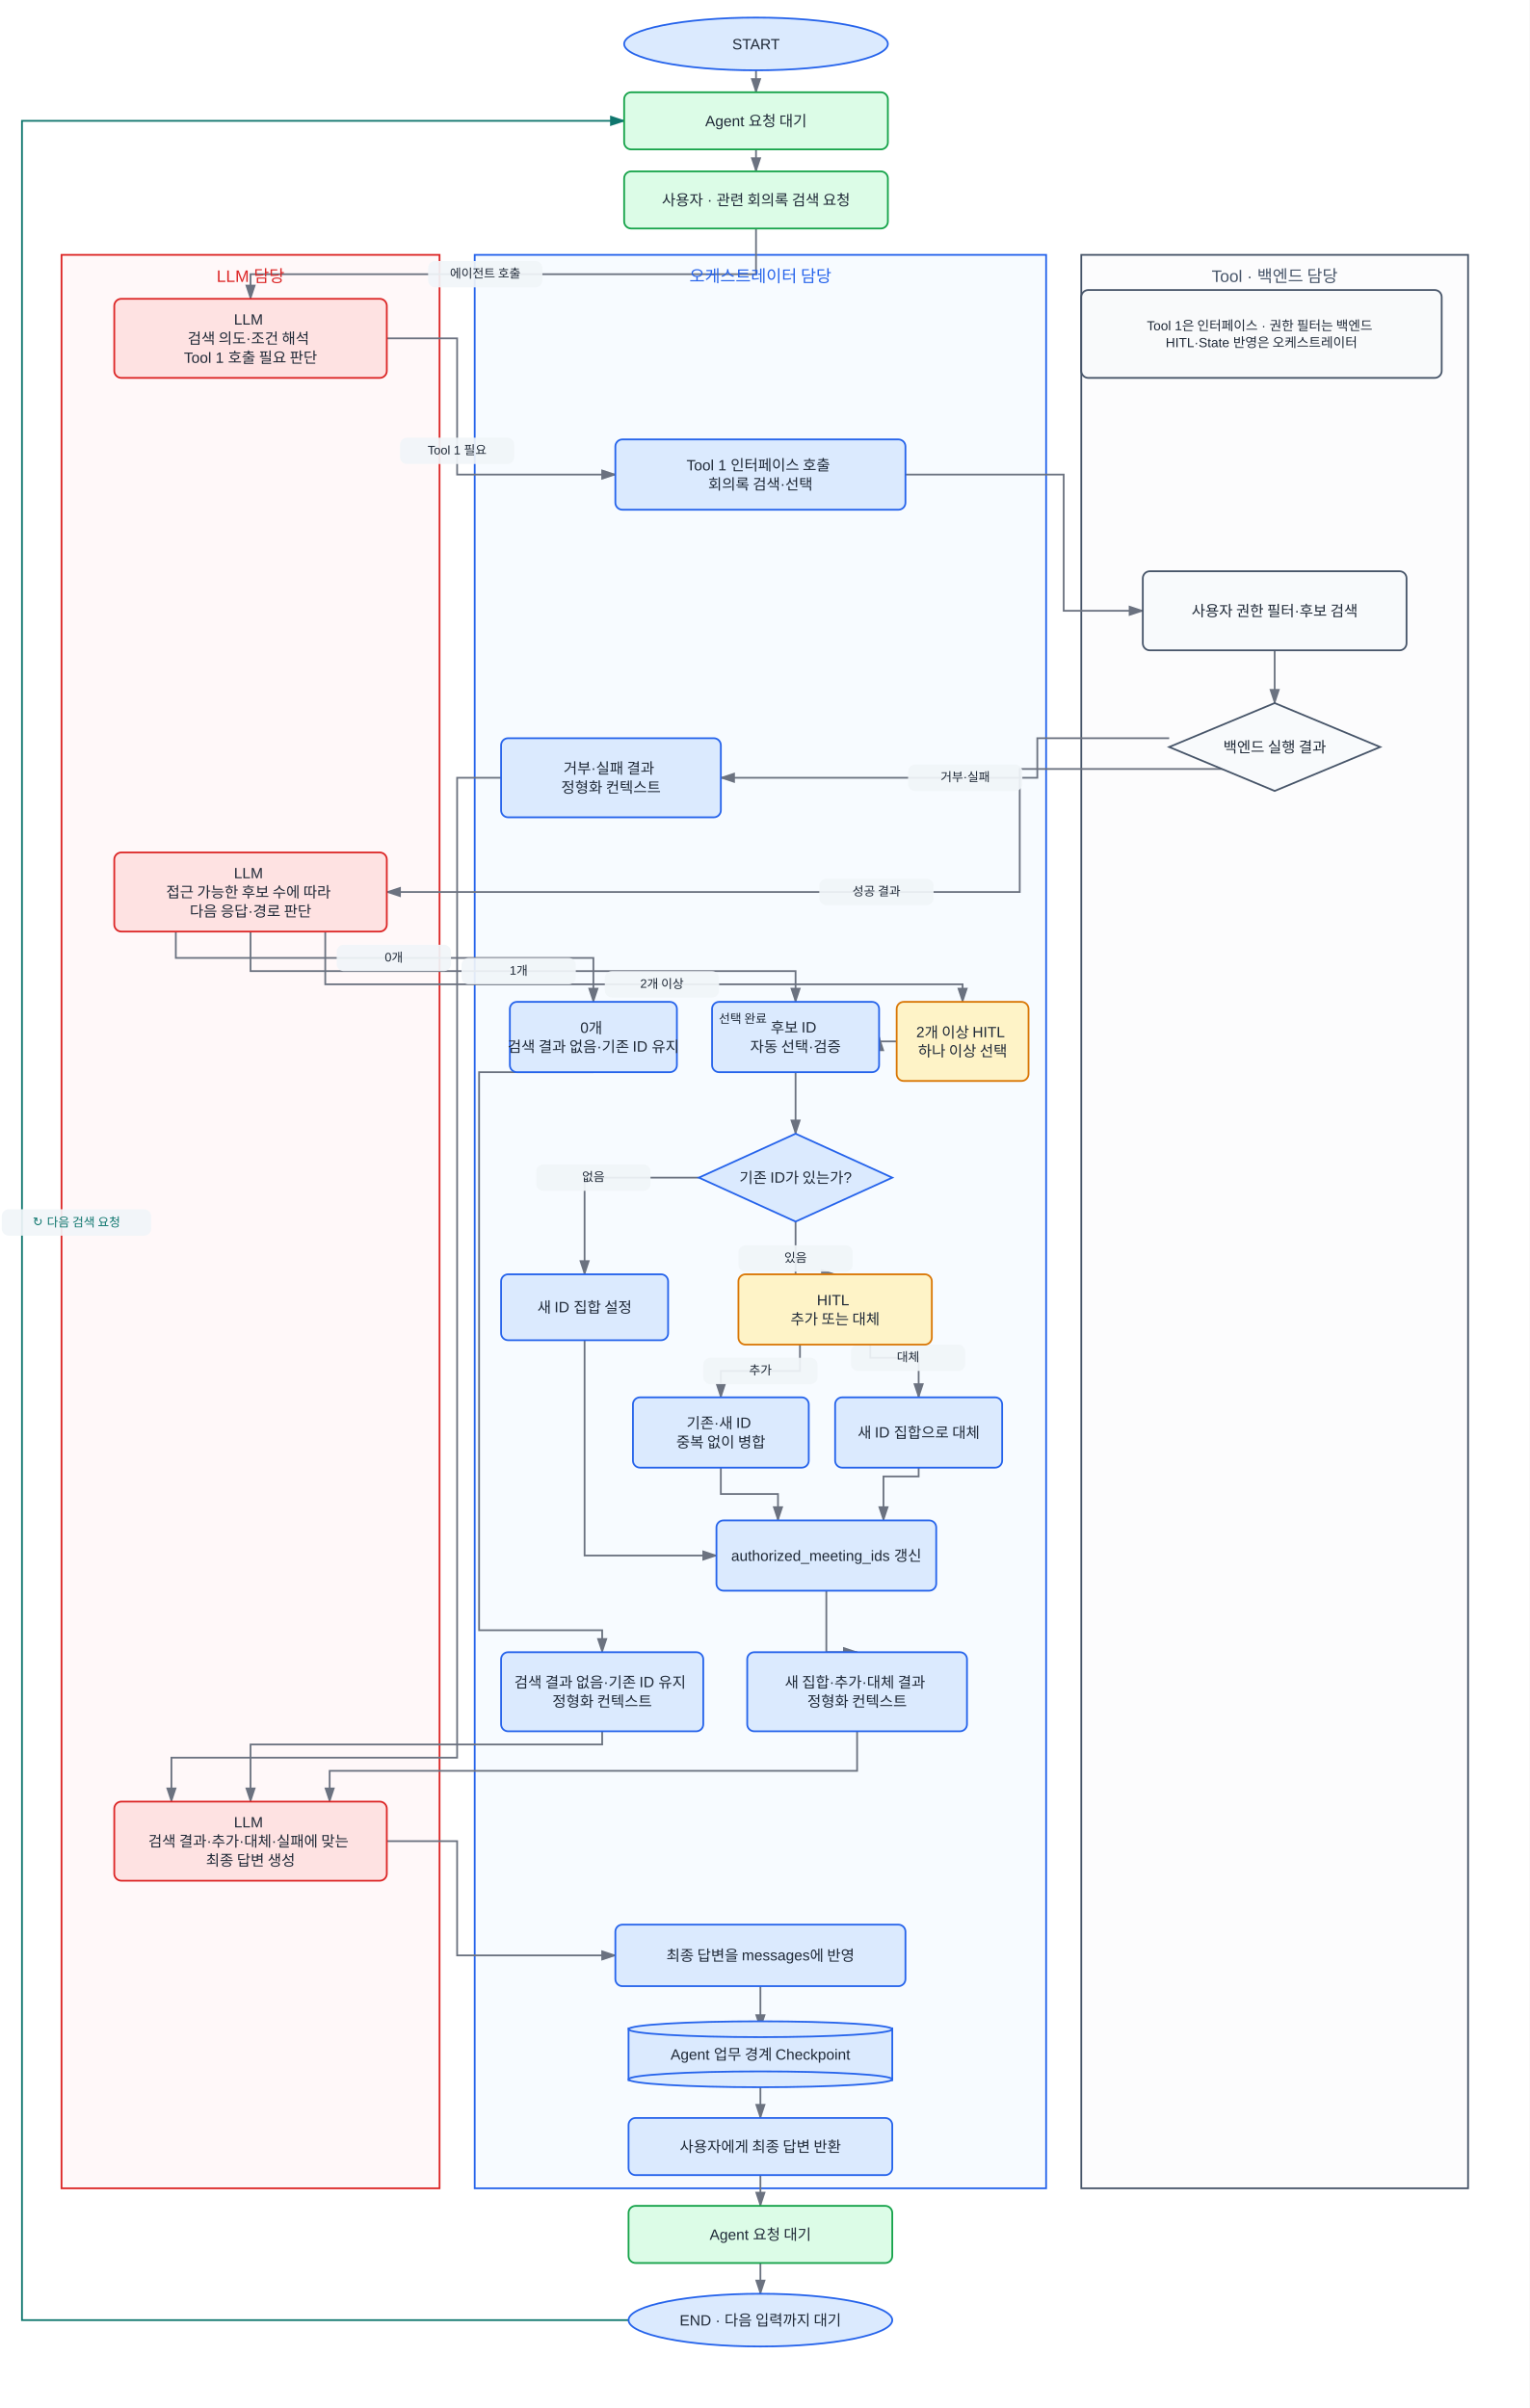
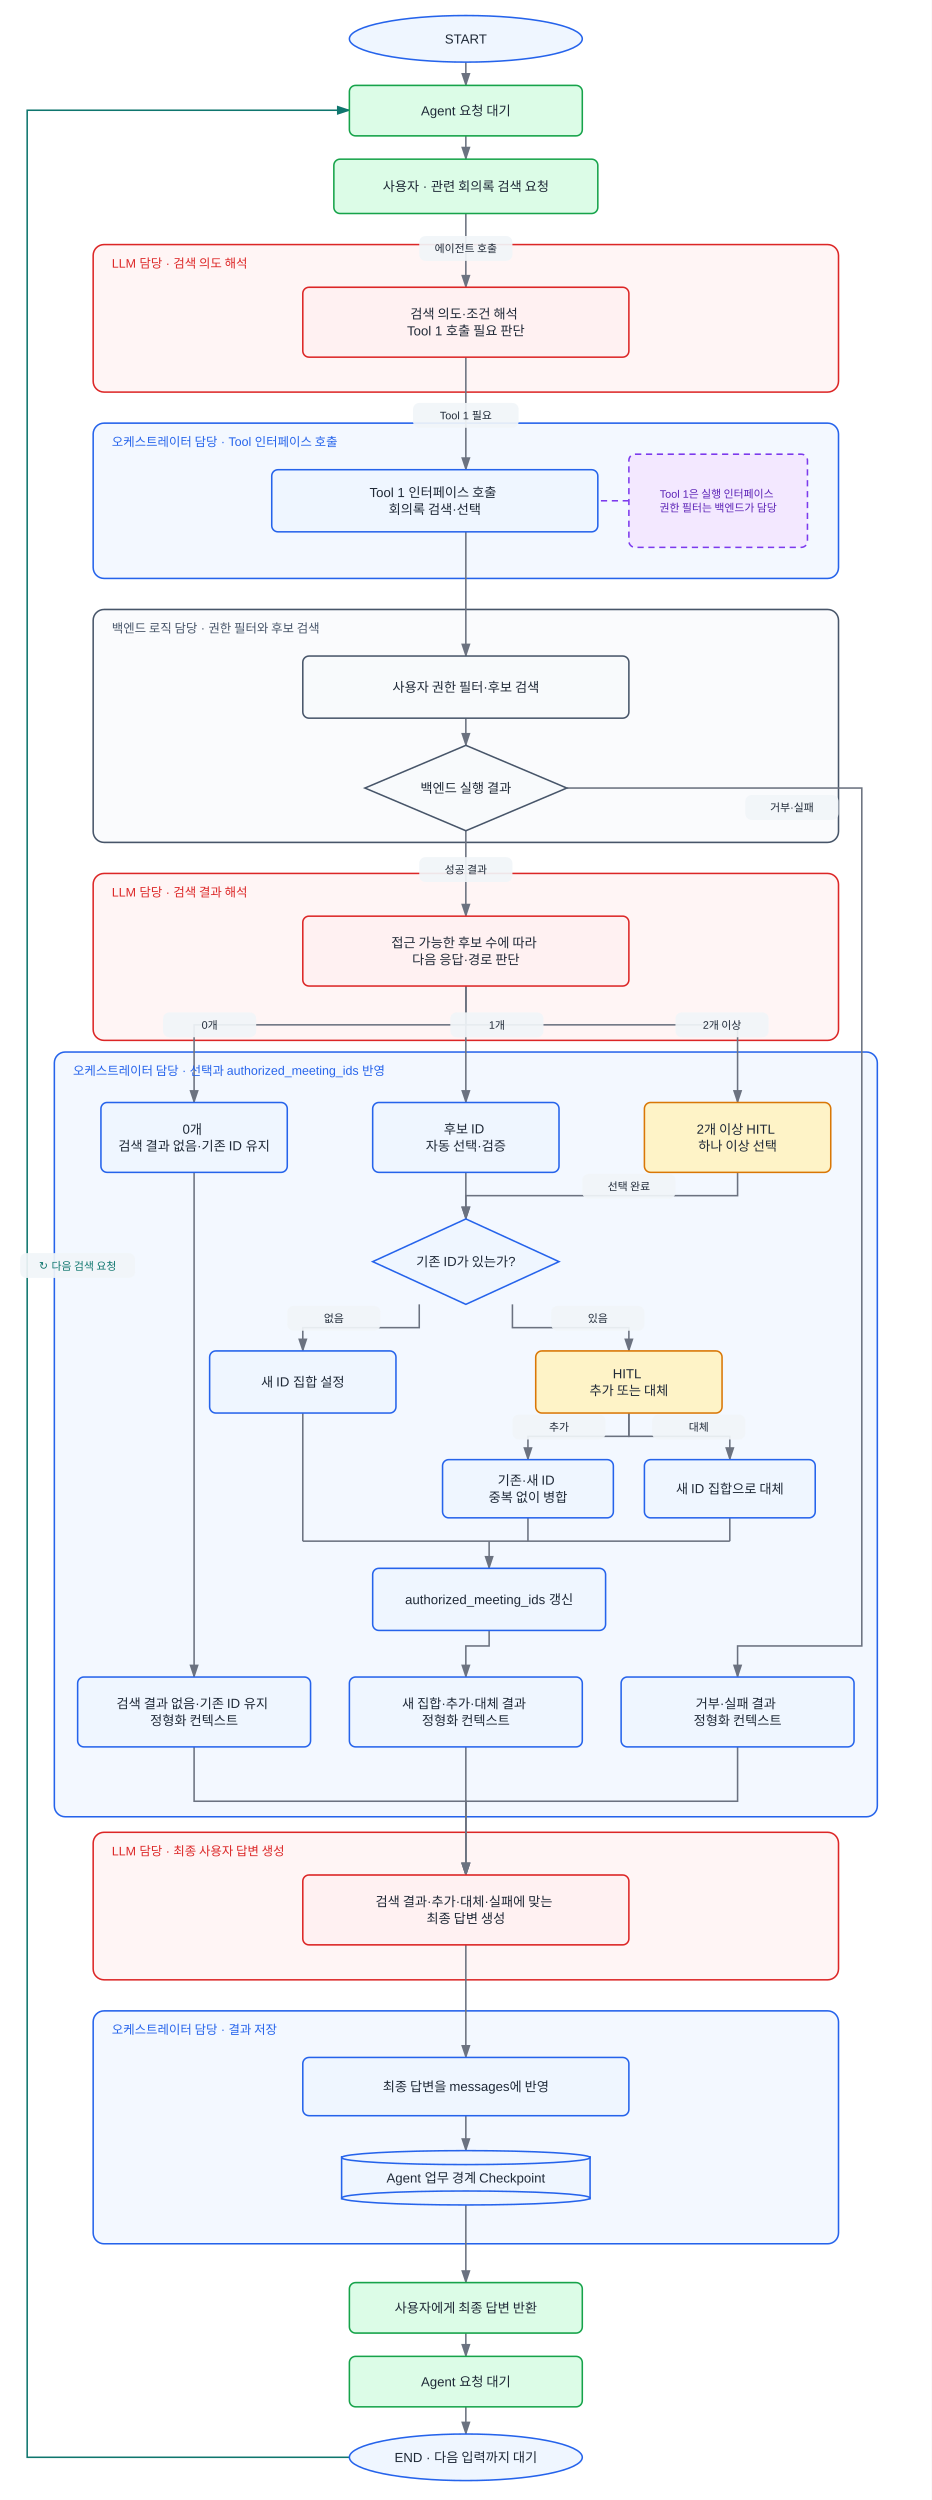
- <svg xmlns="http://www.w3.org/2000/svg" width="1740" height="2740" viewBox="0 0 1740 2740">
+ <svg xmlns="http://www.w3.org/2000/svg" width="1200" height="3220" viewBox="0 0 1200 3220">
  <defs>
-     <marker id="a6b7280" markerWidth="10" markerHeight="10" refX="8" refY="3" orient="auto">
+     <marker id="m-6b7280" markerWidth="10" markerHeight="10" refX="8" refY="3" orient="auto">
      <path d="M0 0L0 6L9 3z" fill="#6b7280" />
    </marker>
-     <marker id="a2563eb" markerWidth="10" markerHeight="10" refX="8" refY="3" orient="auto">
+     <marker id="m-dc2626" markerWidth="10" markerHeight="10" refX="8" refY="3" orient="auto">
+       <path d="M0 0L0 6L9 3z" fill="#dc2626" />
+     </marker>
+     <marker id="m-2563eb" markerWidth="10" markerHeight="10" refX="8" refY="3" orient="auto">
      <path d="M0 0L0 6L9 3z" fill="#2563eb" />
    </marker>
-     <marker id="adc2626" markerWidth="10" markerHeight="10" refX="8" refY="3" orient="auto">
-       <path d="M0 0L0 6L9 3z" fill="#dc2626" />
-     </marker>
-     <marker id="a16a34a" markerWidth="10" markerHeight="10" refX="8" refY="3" orient="auto">
+     <marker id="m-475569" markerWidth="10" markerHeight="10" refX="8" refY="3" orient="auto">
+       <path d="M0 0L0 6L9 3z" fill="#475569" />
+     </marker>
+     <marker id="m-16a34a" markerWidth="10" markerHeight="10" refX="8" refY="3" orient="auto">
      <path d="M0 0L0 6L9 3z" fill="#16a34a" />
    </marker>
-     <marker id="ad97706" markerWidth="10" markerHeight="10" refX="8" refY="3" orient="auto">
+     <marker id="m-d97706" markerWidth="10" markerHeight="10" refX="8" refY="3" orient="auto">
      <path d="M0 0L0 6L9 3z" fill="#d97706" />
    </marker>
-     <marker id="af97316" markerWidth="10" markerHeight="10" refX="8" refY="3" orient="auto">
-       <path d="M0 0L0 6L9 3z" fill="#f97316" />
-     </marker>
-     <marker id="a0f766e" markerWidth="10" markerHeight="10" refX="8" refY="3" orient="auto">
+     <marker id="m-7c3aed" markerWidth="10" markerHeight="10" refX="8" refY="3" orient="auto">
+       <path d="M0 0L0 6L9 3z" fill="#7c3aed" />
+     </marker>
+     <marker id="m-0f766e" markerWidth="10" markerHeight="10" refX="8" refY="3" orient="auto">
      <path d="M0 0L0 6L9 3z" fill="#0f766e" />
-     </marker>
-     <marker id="a475569" markerWidth="10" markerHeight="10" refX="8" refY="3" orient="auto">
-       <path d="M0 0L0 6L9 3z" fill="#475569" />
-     </marker>
-     <marker id="a1f2937" markerWidth="10" markerHeight="10" refX="8" refY="3" orient="auto">
-       <path d="M0 0L0 6L9 3z" fill="#1f2937" />
    </marker>
  </defs>
  <rect width="100%" height="100%" fill="white" />
-   <rect x="70" y="290" width="430" height="2200" rx="0" fill="#fff1f2" fill-opacity="0.45" stroke="#dc2626" stroke-width="2" />
-   <rect x="540" y="290" width="650" height="2200" rx="0" fill="#eff6ff" fill-opacity="0.45" stroke="#2563eb" stroke-width="2" />
-   <rect x="1230" y="290" width="440" height="2200" rx="0" fill="#f8fafc" fill-opacity="0.45" stroke="#475569" stroke-width="2" />
-   <polyline points="860,80 860,105" fill="none" stroke="#6b7280" stroke-width="2" marker-end="url(#a6b7280)" />
-   <polyline points="860,170 860,195" fill="none" stroke="#6b7280" stroke-width="2" marker-end="url(#a6b7280)" />
-   <polyline points="860,260 860,312 285,312 285,340" fill="none" stroke="#6b7280" stroke-width="2" marker-end="url(#a6b7280)" />
-   <polyline points="440,385 520,385 520,540 700,540" fill="none" stroke="#6b7280" stroke-width="2" marker-end="url(#a6b7280)" />
-   <polyline points="1030,540 1210,540 1210,695 1300,695" fill="none" stroke="#6b7280" stroke-width="2" marker-end="url(#a6b7280)" />
-   <polyline points="1450,740 1450,800" fill="none" stroke="#6b7280" stroke-width="2" marker-end="url(#a6b7280)" />
-   <polyline points="1330,840 1180,840 1180,885 820,885" fill="none" stroke="#6b7280" stroke-width="2" marker-end="url(#a6b7280)" />
-   <polyline points="1414,875 1160,875 1160,1015 440,1015" fill="none" stroke="#6b7280" stroke-width="2" marker-end="url(#a6b7280)" />
-   <polyline points="200,1060 200,1090 675,1090 675,1140" fill="none" stroke="#6b7280" stroke-width="2" marker-end="url(#a6b7280)" />
-   <polyline points="285,1060 285,1105 905,1105 905,1140" fill="none" stroke="#6b7280" stroke-width="2" marker-end="url(#a6b7280)" />
-   <polyline points="370,1060 370,1120 1095,1120 1095,1140" fill="none" stroke="#6b7280" stroke-width="2" marker-end="url(#a6b7280)" />
-   <polyline points="1020,1185 1000,1185 1000,1180" fill="none" stroke="#6b7280" stroke-width="2" marker-end="url(#a6b7280)" />
-   <polyline points="905,1220 905,1290" fill="none" stroke="#6b7280" stroke-width="2" marker-end="url(#a6b7280)" />
-   <polyline points="795,1340 665,1340 665,1450" fill="none" stroke="#6b7280" stroke-width="2" marker-end="url(#a6b7280)" />
-   <polyline points="905,1390 905,1450 950,1450" fill="none" stroke="#6b7280" stroke-width="2" marker-end="url(#a6b7280)" />
-   <polyline points="910,1530 910,1560 820,1560 820,1590" fill="none" stroke="#6b7280" stroke-width="2" marker-end="url(#a6b7280)" />
-   <polyline points="990,1530 990,1545 1045,1545 1045,1590" fill="none" stroke="#6b7280" stroke-width="2" marker-end="url(#a6b7280)" />
-   <polyline points="665,1525 665,1770 815,1770" fill="none" stroke="#6b7280" stroke-width="2" marker-end="url(#a6b7280)" />
-   <polyline points="820,1670 820,1700 885,1700 885,1730" fill="none" stroke="#6b7280" stroke-width="2" marker-end="url(#a6b7280)" />
-   <polyline points="1045,1670 1045,1680 1005,1680 1005,1730" fill="none" stroke="#6b7280" stroke-width="2" marker-end="url(#a6b7280)" />
-   <polyline points="675,1220 545,1220 545,1855 685,1855 685,1880" fill="none" stroke="#6b7280" stroke-width="2" marker-end="url(#a6b7280)" />
-   <polyline points="940,1810 940,1880 975,1880" fill="none" stroke="#6b7280" stroke-width="2" marker-end="url(#a6b7280)" />
-   <polyline points="570,885 520,885 520,2000 195,2000 195,2050" fill="none" stroke="#6b7280" stroke-width="2" marker-end="url(#a6b7280)" />
-   <polyline points="685,1970 685,1985 285,1985 285,2050" fill="none" stroke="#6b7280" stroke-width="2" marker-end="url(#a6b7280)" />
-   <polyline points="975,1970 975,2015 375,2015 375,2050" fill="none" stroke="#6b7280" stroke-width="2" marker-end="url(#a6b7280)" />
-   <polyline points="440,2095 520,2095 520,2225 700,2225" fill="none" stroke="#6b7280" stroke-width="2" marker-end="url(#a6b7280)" />
-   <polyline points="865,2260 865,2308" fill="none" stroke="#6b7280" stroke-width="2" marker-end="url(#a6b7280)" />
-   <polyline points="865,2367 865,2410" fill="none" stroke="#6b7280" stroke-width="2" marker-end="url(#a6b7280)" />
-   <polyline points="865,2475 865,2510" fill="none" stroke="#6b7280" stroke-width="2" marker-end="url(#a6b7280)" />
-   <polyline points="865,2575 865,2610" fill="none" stroke="#6b7280" stroke-width="2" marker-end="url(#a6b7280)" />
-   <polyline points="715,2640 25,2640 25,137.5 710,137.5" fill="none" stroke="#0f766e" stroke-width="2" marker-end="url(#a0f766e)" />
-   <rect x="487" y="297" width="130" height="30" rx="8" fill="#f1f5f9" fill-opacity="0.92" stroke="transparent" stroke-width="1" />
-   <rect x="455" y="498" width="130" height="30" rx="8" fill="#f1f5f9" fill-opacity="0.92" stroke="transparent" stroke-width="1" />
-   <rect x="1033" y="870" width="130" height="30" rx="8" fill="#f1f5f9" fill-opacity="0.92" stroke="transparent" stroke-width="1" />
-   <rect x="932" y="1000" width="130" height="30" rx="8" fill="#f1f5f9" fill-opacity="0.92" stroke="transparent" stroke-width="1" />
-   <rect x="383" y="1075" width="130" height="30" rx="8" fill="#f1f5f9" fill-opacity="0.92" stroke="transparent" stroke-width="1" />
-   <rect x="525" y="1090" width="130" height="30" rx="8" fill="#f1f5f9" fill-opacity="0.92" stroke="transparent" stroke-width="1" />
-   <rect x="688" y="1105" width="130" height="30" rx="8" fill="#f1f5f9" fill-opacity="0.92" stroke="transparent" stroke-width="1" />
-   <rect x="610" y="1325" width="130" height="30" rx="8" fill="#f1f5f9" fill-opacity="0.92" stroke="transparent" stroke-width="1" />
-   <rect x="840" y="1417" width="130" height="30" rx="8" fill="#f1f5f9" fill-opacity="0.92" stroke="transparent" stroke-width="1" />
-   <rect x="800" y="1545" width="130" height="30" rx="8" fill="#f1f5f9" fill-opacity="0.92" stroke="transparent" stroke-width="1" />
-   <rect x="968" y="1530" width="130" height="30" rx="8" fill="#f1f5f9" fill-opacity="0.92" stroke="transparent" stroke-width="1" />
-   <rect x="2" y="1376" width="170" height="30" rx="8" fill="#f1f5f9" fill-opacity="0.92" stroke="transparent" stroke-width="1" />
-   <ellipse cx="860" cy="50" rx="150" ry="30" fill="#dbeafe" stroke="#2563eb" stroke-width="2" />
-   <rect x="710" y="105" width="300" height="65" rx="8" fill="#dcfce7" fill-opacity="1" stroke="#16a34a" stroke-width="2" />
-   <rect x="710" y="195" width="300" height="65" rx="8" fill="#dcfce7" fill-opacity="1" stroke="#16a34a" stroke-width="2" />
-   <rect x="130" y="340" width="310" height="90" rx="8" fill="#fee2e2" fill-opacity="1" stroke="#dc2626" stroke-width="2" />
-   <rect x="700" y="500" width="330" height="80" rx="8" fill="#dbeafe" fill-opacity="1" stroke="#2563eb" stroke-width="2" />
-   <rect x="1300" y="650" width="300" height="90" rx="8" fill="#f8fafc" fill-opacity="1" stroke="#475569" stroke-width="2" />
-   <polygon points="1450,800 1570,850 1450,900 1330,850" fill="#f8fafc" stroke="#475569" stroke-width="2" />
-   <rect x="130" y="970" width="310" height="90" rx="8" fill="#fee2e2" fill-opacity="1" stroke="#dc2626" stroke-width="2" />
-   <rect x="580" y="1140" width="190" height="80" rx="8" fill="#dbeafe" fill-opacity="1" stroke="#2563eb" stroke-width="2" />
-   <rect x="810" y="1140" width="190" height="80" rx="8" fill="#dbeafe" fill-opacity="1" stroke="#2563eb" stroke-width="2" />
-   <rect x="1020" y="1140" width="150" height="90" rx="8" fill="#fef3c7" fill-opacity="1" stroke="#d97706" stroke-width="2" />
-   <polygon points="905,1290 1015,1340 905,1390 795,1340" fill="#dbeafe" stroke="#2563eb" stroke-width="2" />
-   <rect x="570" y="1450" width="190" height="75" rx="8" fill="#dbeafe" fill-opacity="1" stroke="#2563eb" stroke-width="2" />
-   <rect x="840" y="1450" width="220" height="80" rx="8" fill="#fef3c7" fill-opacity="1" stroke="#d97706" stroke-width="2" />
-   <rect x="720" y="1590" width="200" height="80" rx="8" fill="#dbeafe" fill-opacity="1" stroke="#2563eb" stroke-width="2" />
-   <rect x="950" y="1590" width="190" height="80" rx="8" fill="#dbeafe" fill-opacity="1" stroke="#2563eb" stroke-width="2" />
-   <rect x="815" y="1730" width="250" height="80" rx="8" fill="#dbeafe" fill-opacity="1" stroke="#2563eb" stroke-width="2" />
-   <rect x="570" y="1880" width="230" height="90" rx="8" fill="#dbeafe" fill-opacity="1" stroke="#2563eb" stroke-width="2" />
-   <rect x="850" y="1880" width="250" height="90" rx="8" fill="#dbeafe" fill-opacity="1" stroke="#2563eb" stroke-width="2" />
-   <rect x="570" y="840" width="250" height="90" rx="8" fill="#dbeafe" fill-opacity="1" stroke="#2563eb" stroke-width="2" />
-   <rect x="130" y="2050" width="310" height="90" rx="8" fill="#fee2e2" fill-opacity="1" stroke="#dc2626" stroke-width="2" />
-   <rect x="700" y="2190" width="330" height="70" rx="8" fill="#dbeafe" fill-opacity="1" stroke="#2563eb" stroke-width="2" />
-   <rect x="715" y="2308" width="300" height="59" rx="0" fill="#dbeafe" fill-opacity="1" stroke="#2563eb" stroke-width="2" />
-   <ellipse cx="865" cy="2309" rx="150" ry="9" fill="#dbeafe" stroke="#2563eb" stroke-width="2" />
-   <ellipse cx="865" cy="2366" rx="150" ry="9" fill="#dbeafe" stroke="#2563eb" stroke-width="2" />
-   <rect x="715" y="2410" width="300" height="65" rx="8" fill="#dbeafe" fill-opacity="1" stroke="#2563eb" stroke-width="2" />
-   <rect x="715" y="2510" width="300" height="65" rx="8" fill="#dcfce7" fill-opacity="1" stroke="#16a34a" stroke-width="2" />
-   <ellipse cx="865" cy="2640" rx="150" ry="30" fill="#dbeafe" stroke="#2563eb" stroke-width="2" />
-   <rect x="1230" y="330" width="410" height="100" rx="8" fill="#f9fafb" fill-opacity="1" stroke="#475569" stroke-width="2" />
-   <text x="285" y="320.84" text-anchor="middle" font-family="Arial,'Noto Sans KR',sans-serif" font-size="19" fill="#dc2626">
-     <tspan x="285" dy="0">LLM 담당</tspan>
-   </text>
-   <text x="865" y="320.84" text-anchor="middle" font-family="Arial,'Noto Sans KR',sans-serif" font-size="19" fill="#2563eb">
-     <tspan x="865" dy="0">오케스트레이터 담당</tspan>
-   </text>
-   <text x="1450" y="320.84" text-anchor="middle" font-family="Arial,'Noto Sans KR',sans-serif" font-size="19" fill="#475569">
-     <tspan x="1450" dy="0">Tool · 백엔드 담당</tspan>
-   </text>
-   <text x="860" y="56.12" text-anchor="middle" font-family="Arial,'Noto Sans KR',sans-serif" font-size="17" fill="#1f2937">
-     <tspan x="860" dy="0">START</tspan>
-   </text>
-   <text x="860" y="143.62" text-anchor="middle" font-family="Arial,'Noto Sans KR',sans-serif" font-size="17" fill="#1f2937">
-     <tspan x="860" dy="0">Agent 요청 대기</tspan>
-   </text>
-   <text x="860" y="233.62" text-anchor="middle" font-family="Arial,'Noto Sans KR',sans-serif" font-size="17" fill="#1f2937">
-     <tspan x="860" dy="0">사용자 · 관련 회의록 검색 요청</tspan>
-   </text>
-   <text x="285" y="369.36" text-anchor="middle" font-family="Arial,'Noto Sans KR',sans-serif" font-size="17" fill="#1f2937">
-     <tspan x="285" dy="0">LLM</tspan>
-     <tspan x="285" dy="21.76">검색 의도·조건 해석</tspan>
-     <tspan x="285" dy="21.76">Tool 1 호출 필요 판단</tspan>
-   </text>
-   <text x="865" y="535.24" text-anchor="middle" font-family="Arial,'Noto Sans KR',sans-serif" font-size="17" fill="#1f2937">
-     <tspan x="865" dy="0">Tool 1 인터페이스 호출</tspan>
-     <tspan x="865" dy="21.76">회의록 검색·선택</tspan>
-   </text>
-   <text x="1450" y="701.12" text-anchor="middle" font-family="Arial,'Noto Sans KR',sans-serif" font-size="17" fill="#1f2937">
-     <tspan x="1450" dy="0">사용자 권한 필터·후보 검색</tspan>
-   </text>
-   <text x="1450" y="856.12" text-anchor="middle" font-family="Arial,'Noto Sans KR',sans-serif" font-size="17" fill="#1f2937">
-     <tspan x="1450" dy="0">백엔드 실행 결과</tspan>
-   </text>
-   <text x="285" y="999.36" text-anchor="middle" font-family="Arial,'Noto Sans KR',sans-serif" font-size="17" fill="#1f2937">
-     <tspan x="285" dy="0">LLM</tspan>
-     <tspan x="285" dy="21.76">접근 가능한 후보 수에 따라</tspan>
-     <tspan x="285" dy="21.76">다음 응답·경로 판단</tspan>
-   </text>
-   <text x="675" y="1175.24" text-anchor="middle" font-family="Arial,'Noto Sans KR',sans-serif" font-size="17" fill="#1f2937">
-     <tspan x="675" dy="0">0개</tspan>
-     <tspan x="675" dy="21.76">검색 결과 없음·기존 ID 유지</tspan>
-   </text>
-   <text x="905" y="1175.24" text-anchor="middle" font-family="Arial,'Noto Sans KR',sans-serif" font-size="17" fill="#1f2937">
-     <tspan x="905" dy="0">후보 ID</tspan>
-     <tspan x="905" dy="21.76">자동 선택·검증</tspan>
-   </text>
-   <text x="1095" y="1180.24" text-anchor="middle" font-family="Arial,'Noto Sans KR',sans-serif" font-size="17" fill="#1f2937">
-     <tspan x="1095" dy="0">2개 이상 HITL</tspan>
-     <tspan x="1095" dy="21.76">하나 이상 선택</tspan>
-   </text>
-   <text x="905" y="1346.12" text-anchor="middle" font-family="Arial,'Noto Sans KR',sans-serif" font-size="17" fill="#1f2937">
-     <tspan x="905" dy="0">기존 ID가 있는가?</tspan>
-   </text>
-   <text x="665" y="1493.62" text-anchor="middle" font-family="Arial,'Noto Sans KR',sans-serif" font-size="17" fill="#1f2937">
-     <tspan x="665" dy="0">새 ID 집합 설정</tspan>
-   </text>
-   <text x="950" y="1485.24" text-anchor="middle" font-family="Arial,'Noto Sans KR',sans-serif" font-size="17" fill="#1f2937">
-     <tspan x="950" dy="0">HITL</tspan>
-     <tspan x="950" dy="21.76">추가 또는 대체</tspan>
-   </text>
-   <text x="820" y="1625.24" text-anchor="middle" font-family="Arial,'Noto Sans KR',sans-serif" font-size="17" fill="#1f2937">
-     <tspan x="820" dy="0">기존·새 ID</tspan>
-     <tspan x="820" dy="21.76">중복 없이 병합</tspan>
-   </text>
-   <text x="1045" y="1636.12" text-anchor="middle" font-family="Arial,'Noto Sans KR',sans-serif" font-size="17" fill="#1f2937">
-     <tspan x="1045" dy="0">새 ID 집합으로 대체</tspan>
-   </text>
-   <text x="940" y="1776.12" text-anchor="middle" font-family="Arial,'Noto Sans KR',sans-serif" font-size="17" fill="#1f2937">
-     <tspan x="940" dy="0">authorized_meeting_ids 갱신</tspan>
-   </text>
-   <text x="685" y="1920.24" text-anchor="middle" font-family="Arial,'Noto Sans KR',sans-serif" font-size="17" fill="#1f2937">
-     <tspan x="685" dy="0">검색 결과 없음·기존 ID 유지</tspan>
-     <tspan x="685" dy="21.76">정형화 컨텍스트</tspan>
-   </text>
-   <text x="975" y="1920.24" text-anchor="middle" font-family="Arial,'Noto Sans KR',sans-serif" font-size="17" fill="#1f2937">
-     <tspan x="975" dy="0">새 집합·추가·대체 결과</tspan>
-     <tspan x="975" dy="21.76">정형화 컨텍스트</tspan>
-   </text>
-   <text x="695" y="880.24" text-anchor="middle" font-family="Arial,'Noto Sans KR',sans-serif" font-size="17" fill="#1f2937">
-     <tspan x="695" dy="0">거부·실패 결과</tspan>
-     <tspan x="695" dy="21.76">정형화 컨텍스트</tspan>
-   </text>
-   <text x="285" y="2079.36" text-anchor="middle" font-family="Arial,'Noto Sans KR',sans-serif" font-size="17" fill="#1f2937">
-     <tspan x="285" dy="0">LLM</tspan>
-     <tspan x="285" dy="21.76">검색 결과·추가·대체·실패에 맞는</tspan>
-     <tspan x="285" dy="21.76">최종 답변 생성</tspan>
-   </text>
-   <text x="865" y="2231.12" text-anchor="middle" font-family="Arial,'Noto Sans KR',sans-serif" font-size="17" fill="#1f2937">
-     <tspan x="865" dy="0">최종 답변을 messages에 반영</tspan>
-   </text>
-   <text x="865" y="2343.62" text-anchor="middle" font-family="Arial,'Noto Sans KR',sans-serif" font-size="17" fill="#1f2937">
-     <tspan x="865" dy="0">Agent 업무 경계 Checkpoint</tspan>
-   </text>
-   <text x="865" y="2448.62" text-anchor="middle" font-family="Arial,'Noto Sans KR',sans-serif" font-size="17" fill="#1f2937">
-     <tspan x="865" dy="0">사용자에게 최종 답변 반환</tspan>
-   </text>
-   <text x="865" y="2548.62" text-anchor="middle" font-family="Arial,'Noto Sans KR',sans-serif" font-size="17" fill="#1f2937">
-     <tspan x="865" dy="0">Agent 요청 대기</tspan>
-   </text>
-   <text x="865" y="2646.12" text-anchor="middle" font-family="Arial,'Noto Sans KR',sans-serif" font-size="17" fill="#1f2937">
-     <tspan x="865" dy="0">END · 다음 입력까지 대기</tspan>
-   </text>
-   <text x="1435" y="375.8" text-anchor="middle" font-family="Arial,'Noto Sans KR',sans-serif" font-size="15" fill="#1f2937">
-     <tspan x="1435" dy="0">Tool 1은 인터페이스 · 권한 필터는 백엔드</tspan>
-     <tspan x="1435" dy="19.2">HITL·State 반영은 오케스트레이터</tspan>
-   </text>
-   <text x="552" y="316" text-anchor="middle" font-family="Arial,'Noto Sans KR',sans-serif" font-size="14" fill="#1f2937">
-     <tspan x="552" dy="0">에이전트 호출</tspan>
-   </text>
-   <text x="845" y="1164" text-anchor="middle" font-family="Arial,'Noto Sans KR',sans-serif" font-size="14" fill="#1f2937">
-     <tspan x="845" dy="0">선택 완료</tspan>
-   </text>
-   <text x="520" y="517" text-anchor="middle" font-family="Arial,'Noto Sans KR',sans-serif" font-size="14" fill="#1f2937">
-     <tspan x="520" dy="0">Tool 1 필요</tspan>
-   </text>
-   <text x="1098" y="889" text-anchor="middle" font-family="Arial,'Noto Sans KR',sans-serif" font-size="14" fill="#1f2937">
-     <tspan x="1098" dy="0">거부·실패</tspan>
-   </text>
-   <text x="997" y="1019" text-anchor="middle" font-family="Arial,'Noto Sans KR',sans-serif" font-size="14" fill="#1f2937">
-     <tspan x="997" dy="0">성공 결과</tspan>
-   </text>
-   <text x="448" y="1094" text-anchor="middle" font-family="Arial,'Noto Sans KR',sans-serif" font-size="14" fill="#1f2937">
-     <tspan x="448" dy="0">0개</tspan>
-   </text>
-   <text x="590" y="1109" text-anchor="middle" font-family="Arial,'Noto Sans KR',sans-serif" font-size="14" fill="#1f2937">
-     <tspan x="590" dy="0">1개</tspan>
-   </text>
-   <text x="753" y="1124" text-anchor="middle" font-family="Arial,'Noto Sans KR',sans-serif" font-size="14" fill="#1f2937">
-     <tspan x="753" dy="0">2개 이상</tspan>
-   </text>
-   <text x="675" y="1344" text-anchor="middle" font-family="Arial,'Noto Sans KR',sans-serif" font-size="14" fill="#1f2937">
-     <tspan x="675" dy="0">없음</tspan>
-   </text>
-   <text x="905" y="1436" text-anchor="middle" font-family="Arial,'Noto Sans KR',sans-serif" font-size="14" fill="#1f2937">
-     <tspan x="905" dy="0">있음</tspan>
-   </text>
-   <text x="865" y="1564" text-anchor="middle" font-family="Arial,'Noto Sans KR',sans-serif" font-size="14" fill="#1f2937">
-     <tspan x="865" dy="0">추가</tspan>
-   </text>
-   <text x="1033" y="1549" text-anchor="middle" font-family="Arial,'Noto Sans KR',sans-serif" font-size="14" fill="#1f2937">
-     <tspan x="1033" dy="0">대체</tspan>
-   </text>
-   <text x="87" y="1395" text-anchor="middle" font-family="Arial,'Noto Sans KR',sans-serif" font-size="14" fill="#0f766e">
-     <tspan x="87" dy="0">↻ 다음 검색 요청</tspan>
+   <rect x="120" y="315" width="960" height="190" rx="14" fill="#fff1f2" fill-opacity="0.72" stroke="#dc2626" stroke-width="2" />
+   <rect x="120" y="545" width="960" height="200" rx="14" fill="#eff6ff" fill-opacity="0.72" stroke="#2563eb" stroke-width="2" />
+   <rect x="120" y="785" width="960" height="300" rx="14" fill="#f8fafc" fill-opacity="0.72" stroke="#475569" stroke-width="2" />
+   <rect x="120" y="1125" width="960" height="215" rx="14" fill="#fff1f2" fill-opacity="0.72" stroke="#dc2626" stroke-width="2" />
+   <rect x="70" y="1355" width="1060" height="985" rx="14" fill="#eff6ff" fill-opacity="0.72" stroke="#2563eb" stroke-width="2" />
+   <rect x="120" y="2360" width="960" height="190" rx="14" fill="#fff1f2" fill-opacity="0.72" stroke="#dc2626" stroke-width="2" />
+   <rect x="120" y="2590" width="960" height="300" rx="14" fill="#eff6ff" fill-opacity="0.72" stroke="#2563eb" stroke-width="2" />
+   <polyline points="600,80 600,110" fill="none" stroke="#6b7280" stroke-width="2" marker-end="url(#m-6b7280)" />
+   <polyline points="600,175 600,205" fill="none" stroke="#6b7280" stroke-width="2" marker-end="url(#m-6b7280)" />
+   <polyline points="600,275 600,370" fill="none" stroke="#6b7280" stroke-width="2" marker-end="url(#m-6b7280)" />
+   <polyline points="600,460 600,605" fill="none" stroke="#6b7280" stroke-width="2" marker-end="url(#m-6b7280)" />
+   <polyline points="810,645 770,645" fill="none" stroke="#7c3aed" stroke-width="2" stroke-dasharray="8 6" />
+   <polyline points="600,685 600,845" fill="none" stroke="#6b7280" stroke-width="2" marker-end="url(#m-6b7280)" />
+   <polyline points="600,925 600,960" fill="none" stroke="#6b7280" stroke-width="2" marker-end="url(#m-6b7280)" />
+   <polyline points="600,1070 600,1180" fill="none" stroke="#6b7280" stroke-width="2" marker-end="url(#m-6b7280)" />
+   <polyline points="600,1270 600,1320 250,1320 250,1420" fill="none" stroke="#6b7280" stroke-width="2" marker-end="url(#m-6b7280)" />
+   <polyline points="600,1270 600,1420" fill="none" stroke="#6b7280" stroke-width="2" marker-end="url(#m-6b7280)" />
+   <polyline points="600,1270 600,1320 950,1320 950,1420" fill="none" stroke="#6b7280" stroke-width="2" marker-end="url(#m-6b7280)" />
+   <polyline points="600,1510 600,1570" fill="none" stroke="#6b7280" stroke-width="2" marker-end="url(#m-6b7280)" />
+   <polyline points="950,1510 950,1540 600,1540 600,1570" fill="none" stroke="#6b7280" stroke-width="2" marker-end="url(#m-6b7280)" />
+   <polyline points="540,1680 540,1710 390,1710 390,1740" fill="none" stroke="#6b7280" stroke-width="2" marker-end="url(#m-6b7280)" />
+   <polyline points="660,1680 660,1710 810,1710 810,1740" fill="none" stroke="#6b7280" stroke-width="2" marker-end="url(#m-6b7280)" />
+   <polyline points="810,1820 810,1850 680,1850 680,1880" fill="none" stroke="#6b7280" stroke-width="2" marker-end="url(#m-6b7280)" />
+   <polyline points="810,1820 810,1850 940,1850 940,1880" fill="none" stroke="#6b7280" stroke-width="2" marker-end="url(#m-6b7280)" />
+   <polyline points="390,1820 390,1985" fill="none" stroke="#6b7280" stroke-width="2" />
+   <polyline points="680,1955 680,1985" fill="none" stroke="#6b7280" stroke-width="2" />
+   <polyline points="940,1955 940,1985" fill="none" stroke="#6b7280" stroke-width="2" />
+   <polyline points="390,1985 940,1985" fill="none" stroke="#6b7280" stroke-width="2" />
+   <polyline points="630,1985 630,2020" fill="none" stroke="#6b7280" stroke-width="2" marker-end="url(#m-6b7280)" />
+   <polyline points="730,1015 1110,1015 1110,2120 950,2120 950,2160" fill="none" stroke="#6b7280" stroke-width="2" marker-end="url(#m-6b7280)" />
+   <polyline points="250,1510 250,2160" fill="none" stroke="#6b7280" stroke-width="2" marker-end="url(#m-6b7280)" />
+   <polyline points="630,2100 630,2120 600,2120 600,2160" fill="none" stroke="#6b7280" stroke-width="2" marker-end="url(#m-6b7280)" />
+   <polyline points="250,2250 250,2320 600,2320 600,2415" fill="none" stroke="#6b7280" stroke-width="2" marker-end="url(#m-6b7280)" />
+   <polyline points="600,2250 600,2415" fill="none" stroke="#6b7280" stroke-width="2" marker-end="url(#m-6b7280)" />
+   <polyline points="950,2250 950,2320 600,2320 600,2415" fill="none" stroke="#6b7280" stroke-width="2" marker-end="url(#m-6b7280)" />
+   <polyline points="600,2505 600,2650" fill="none" stroke="#6b7280" stroke-width="2" marker-end="url(#m-6b7280)" />
+   <polyline points="600,2725 600,2770" fill="none" stroke="#6b7280" stroke-width="2" marker-end="url(#m-6b7280)" />
+   <polyline points="600,2840 600,2940" fill="none" stroke="#6b7280" stroke-width="2" marker-end="url(#m-6b7280)" />
+   <polyline points="600,3005 600,3035" fill="none" stroke="#6b7280" stroke-width="2" marker-end="url(#m-6b7280)" />
+   <polyline points="600,3100 600,3135" fill="none" stroke="#6b7280" stroke-width="2" marker-end="url(#m-6b7280)" />
+   <polyline points="450,3165 35,3165 35,142 450,142" fill="none" stroke="#0f766e" stroke-width="2" marker-end="url(#m-0f766e)" />
+   <ellipse cx="600" cy="50" rx="150" ry="30" fill="#eff6ff" stroke="#2563eb" stroke-width="2" />
+   <rect x="450" y="110" width="300" height="65" rx="8" fill="#dcfce7" stroke="#16a34a" stroke-width="2" />
+   <rect x="430" y="205" width="340" height="70" rx="8" fill="#dcfce7" stroke="#16a34a" stroke-width="2" />
+   <rect x="390" y="370" width="420" height="90" rx="8" fill="#fff1f2" stroke="#dc2626" stroke-width="2" />
+   <rect x="540" y="304" width="120" height="32" rx="8" fill="#f1f5f9" fill-opacity="0.92" stroke="transparent" />
+   <rect x="350" y="605" width="420" height="80" rx="8" fill="#eff6ff" stroke="#2563eb" stroke-width="2" />
+   <rect x="810" y="585" width="230" height="120" rx="8" fill="#f3e8ff" stroke="#7c3aed" stroke-width="2" stroke-dasharray="8 6" />
+   <rect x="532" y="519" width="136" height="32" rx="8" fill="#f1f5f9" fill-opacity="0.92" stroke="transparent" />
+   <rect x="390" y="845" width="420" height="80" rx="8" fill="#f8fafc" stroke="#475569" stroke-width="2" />
+   <polygon points="600,960 730,1015 600,1070 470,1015" fill="#f8fafc" stroke="#475569" stroke-width="2" />
+   <rect x="390" y="1180" width="420" height="90" rx="8" fill="#fff1f2" stroke="#dc2626" stroke-width="2" />
+   <rect x="540" y="1104" width="120" height="32" rx="8" fill="#f1f5f9" fill-opacity="0.92" stroke="transparent" />
+   <rect x="130" y="1420" width="240" height="90" rx="8" fill="#eff6ff" stroke="#2563eb" stroke-width="2" />
+   <rect x="480" y="1420" width="240" height="90" rx="8" fill="#eff6ff" stroke="#2563eb" stroke-width="2" />
+   <rect x="830" y="1420" width="240" height="90" rx="8" fill="#fef3c7" stroke="#d97706" stroke-width="2" />
+   <rect x="210" y="1304" width="120" height="32" rx="8" fill="#f1f5f9" fill-opacity="0.92" stroke="transparent" />
+   <rect x="580" y="1304" width="120" height="32" rx="8" fill="#f1f5f9" fill-opacity="0.92" stroke="transparent" />
+   <rect x="870" y="1304" width="120" height="32" rx="8" fill="#f1f5f9" fill-opacity="0.92" stroke="transparent" />
+   <polygon points="600,1570 720,1625 600,1680 480,1625" fill="#eff6ff" stroke="#2563eb" stroke-width="2" />
+   <rect x="750" y="1512" width="120" height="32" rx="8" fill="#f1f5f9" fill-opacity="0.92" stroke="transparent" />
+   <rect x="270" y="1740" width="240" height="80" rx="8" fill="#eff6ff" stroke="#2563eb" stroke-width="2" />
+   <rect x="690" y="1740" width="240" height="80" rx="8" fill="#fef3c7" stroke="#d97706" stroke-width="2" />
+   <rect x="370" y="1682" width="120" height="32" rx="8" fill="#f1f5f9" fill-opacity="0.92" stroke="transparent" />
+   <rect x="710" y="1682" width="120" height="32" rx="8" fill="#f1f5f9" fill-opacity="0.92" stroke="transparent" />
+   <rect x="570" y="1880" width="220" height="75" rx="8" fill="#eff6ff" stroke="#2563eb" stroke-width="2" />
+   <rect x="830" y="1880" width="220" height="75" rx="8" fill="#eff6ff" stroke="#2563eb" stroke-width="2" />
+   <rect x="660" y="1822" width="120" height="32" rx="8" fill="#f1f5f9" fill-opacity="0.92" stroke="transparent" />
+   <rect x="840" y="1822" width="120" height="32" rx="8" fill="#f1f5f9" fill-opacity="0.92" stroke="transparent" />
+   <rect x="480" y="2020" width="300" height="80" rx="8" fill="#eff6ff" stroke="#2563eb" stroke-width="2" />
+   <rect x="100" y="2160" width="300" height="90" rx="8" fill="#eff6ff" stroke="#2563eb" stroke-width="2" />
+   <rect x="450" y="2160" width="300" height="90" rx="8" fill="#eff6ff" stroke="#2563eb" stroke-width="2" />
+   <rect x="800" y="2160" width="300" height="90" rx="8" fill="#eff6ff" stroke="#2563eb" stroke-width="2" />
+   <rect x="960" y="1024" width="120" height="32" rx="8" fill="#f1f5f9" fill-opacity="0.92" stroke="transparent" />
+   <rect x="390" y="2415" width="420" height="90" rx="8" fill="#fff1f2" stroke="#dc2626" stroke-width="2" />
+   <rect x="390" y="2650" width="420" height="75" rx="8" fill="#eff6ff" stroke="#2563eb" stroke-width="2" />
+   <rect x="440" y="2778" width="320" height="54" rx="0" fill="#eff6ff" stroke="#2563eb" stroke-width="2" />
+   <ellipse cx="600" cy="2779" rx="160" ry="9" fill="#eff6ff" stroke="#2563eb" stroke-width="2" />
+   <ellipse cx="600" cy="2831" rx="160" ry="9" fill="#eff6ff" stroke="#2563eb" stroke-width="2" />
+   <rect x="450" y="2940" width="300" height="65" rx="8" fill="#dcfce7" stroke="#16a34a" stroke-width="2" />
+   <rect x="450" y="3035" width="300" height="65" rx="8" fill="#dcfce7" stroke="#16a34a" stroke-width="2" />
+   <ellipse cx="600" cy="3165" rx="150" ry="30" fill="#eff6ff" stroke="#2563eb" stroke-width="2" />
+   <rect x="26" y="1614" width="148" height="32" rx="8" fill="#f1f5f9" fill-opacity="0.92" stroke="transparent" />
+   <text x="600" y="56.12" text-anchor="middle" font-family="Arial,'Noto Sans KR',sans-serif" font-size="17" fill="#1f2937">
+     <tspan x="600" dy="0">START</tspan>
+   </text>
+   <text x="600" y="148.62" text-anchor="middle" font-family="Arial,'Noto Sans KR',sans-serif" font-size="17" fill="#1f2937">
+     <tspan x="600" dy="0">Agent 요청 대기</tspan>
+   </text>
+   <text x="600" y="246.12" text-anchor="middle" font-family="Arial,'Noto Sans KR',sans-serif" font-size="17" fill="#1f2937">
+     <tspan x="600" dy="0">사용자 · 관련 회의록 검색 요청</tspan>
+   </text>
+   <text x="144" y="344.76" text-anchor="start" font-family="Arial,'Noto Sans KR',sans-serif" font-size="16" fill="#dc2626">
+     <tspan x="144" dy="0">LLM 담당 · 검색 의도 해석</tspan>
+   </text>
+   <text x="600" y="410.24" text-anchor="middle" font-family="Arial,'Noto Sans KR',sans-serif" font-size="17" fill="#1f2937">
+     <tspan x="600" dy="0">검색 의도·조건 해석</tspan>
+     <tspan x="600" dy="21.76">Tool 1 호출 필요 판단</tspan>
+   </text>
+   <text x="600" y="325.04" text-anchor="middle" font-family="Arial,'Noto Sans KR',sans-serif" font-size="14" fill="#1f2937">
+     <tspan x="600" dy="0">에이전트 호출</tspan>
+   </text>
+   <text x="144" y="574.76" text-anchor="start" font-family="Arial,'Noto Sans KR',sans-serif" font-size="16" fill="#2563eb">
+     <tspan x="144" dy="0">오케스트레이터 담당 · Tool 인터페이스 호출</tspan>
+   </text>
+   <text x="560" y="640.24" text-anchor="middle" font-family="Arial,'Noto Sans KR',sans-serif" font-size="17" fill="#1f2937">
+     <tspan x="560" dy="0">Tool 1 인터페이스 호출</tspan>
+     <tspan x="560" dy="21.76">회의록 검색·선택</tspan>
+   </text>
+   <text x="925" y="641.08" text-anchor="middle" font-family="Arial,'Noto Sans KR',sans-serif" font-size="14" fill="#5b21b6">
+     <tspan x="925" dy="0">Tool 1은 실행 인터페이스</tspan>
+     <tspan x="925" dy="17.92">권한 필터는 백엔드가 담당</tspan>
+   </text>
+   <text x="600" y="540.04" text-anchor="middle" font-family="Arial,'Noto Sans KR',sans-serif" font-size="14" fill="#1f2937">
+     <tspan x="600" dy="0">Tool 1 필요</tspan>
+   </text>
+   <text x="144" y="814.76" text-anchor="start" font-family="Arial,'Noto Sans KR',sans-serif" font-size="16" fill="#475569">
+     <tspan x="144" dy="0">백엔드 로직 담당 · 권한 필터와 후보 검색</tspan>
+   </text>
+   <text x="600" y="891.12" text-anchor="middle" font-family="Arial,'Noto Sans KR',sans-serif" font-size="17" fill="#1f2937">
+     <tspan x="600" dy="0">사용자 권한 필터·후보 검색</tspan>
+   </text>
+   <text x="600" y="1021.12" text-anchor="middle" font-family="Arial,'Noto Sans KR',sans-serif" font-size="17" fill="#1f2937">
+     <tspan x="600" dy="0">백엔드 실행 결과</tspan>
+   </text>
+   <text x="144" y="1154.76" text-anchor="start" font-family="Arial,'Noto Sans KR',sans-serif" font-size="16" fill="#dc2626">
+     <tspan x="144" dy="0">LLM 담당 · 검색 결과 해석</tspan>
+   </text>
+   <text x="600" y="1220.24" text-anchor="middle" font-family="Arial,'Noto Sans KR',sans-serif" font-size="17" fill="#1f2937">
+     <tspan x="600" dy="0">접근 가능한 후보 수에 따라</tspan>
+     <tspan x="600" dy="21.76">다음 응답·경로 판단</tspan>
+   </text>
+   <text x="600" y="1125.04" text-anchor="middle" font-family="Arial,'Noto Sans KR',sans-serif" font-size="14" fill="#1f2937">
+     <tspan x="600" dy="0">성공 결과</tspan>
+   </text>
+   <text x="94" y="1384.76" text-anchor="start" font-family="Arial,'Noto Sans KR',sans-serif" font-size="16" fill="#2563eb">
+     <tspan x="94" dy="0">오케스트레이터 담당 · 선택과 authorized_meeting_ids 반영</tspan>
+   </text>
+   <text x="250" y="1460.24" text-anchor="middle" font-family="Arial,'Noto Sans KR',sans-serif" font-size="17" fill="#1f2937">
+     <tspan x="250" dy="0">0개</tspan>
+     <tspan x="250" dy="21.76">검색 결과 없음·기존 ID 유지</tspan>
+   </text>
+   <text x="600" y="1460.24" text-anchor="middle" font-family="Arial,'Noto Sans KR',sans-serif" font-size="17" fill="#1f2937">
+     <tspan x="600" dy="0">후보 ID</tspan>
+     <tspan x="600" dy="21.76">자동 선택·검증</tspan>
+   </text>
+   <text x="950" y="1460.24" text-anchor="middle" font-family="Arial,'Noto Sans KR',sans-serif" font-size="17" fill="#1f2937">
+     <tspan x="950" dy="0">2개 이상 HITL</tspan>
+     <tspan x="950" dy="21.76">하나 이상 선택</tspan>
+   </text>
+   <text x="270" y="1325.04" text-anchor="middle" font-family="Arial,'Noto Sans KR',sans-serif" font-size="14" fill="#1f2937">
+     <tspan x="270" dy="0">0개</tspan>
+   </text>
+   <text x="640" y="1325.04" text-anchor="middle" font-family="Arial,'Noto Sans KR',sans-serif" font-size="14" fill="#1f2937">
+     <tspan x="640" dy="0">1개</tspan>
+   </text>
+   <text x="930" y="1325.04" text-anchor="middle" font-family="Arial,'Noto Sans KR',sans-serif" font-size="14" fill="#1f2937">
+     <tspan x="930" dy="0">2개 이상</tspan>
+   </text>
+   <text x="600" y="1631.12" text-anchor="middle" font-family="Arial,'Noto Sans KR',sans-serif" font-size="17" fill="#1f2937">
+     <tspan x="600" dy="0">기존 ID가 있는가?</tspan>
+   </text>
+   <text x="810" y="1533.04" text-anchor="middle" font-family="Arial,'Noto Sans KR',sans-serif" font-size="14" fill="#1f2937">
+     <tspan x="810" dy="0">선택 완료</tspan>
+   </text>
+   <text x="390" y="1786.12" text-anchor="middle" font-family="Arial,'Noto Sans KR',sans-serif" font-size="17" fill="#1f2937">
+     <tspan x="390" dy="0">새 ID 집합 설정</tspan>
+   </text>
+   <text x="810" y="1775.24" text-anchor="middle" font-family="Arial,'Noto Sans KR',sans-serif" font-size="17" fill="#1f2937">
+     <tspan x="810" dy="0">HITL</tspan>
+     <tspan x="810" dy="21.76">추가 또는 대체</tspan>
+   </text>
+   <text x="430" y="1703.04" text-anchor="middle" font-family="Arial,'Noto Sans KR',sans-serif" font-size="14" fill="#1f2937">
+     <tspan x="430" dy="0">없음</tspan>
+   </text>
+   <text x="770" y="1703.04" text-anchor="middle" font-family="Arial,'Noto Sans KR',sans-serif" font-size="14" fill="#1f2937">
+     <tspan x="770" dy="0">있음</tspan>
+   </text>
+   <text x="680" y="1912.74" text-anchor="middle" font-family="Arial,'Noto Sans KR',sans-serif" font-size="17" fill="#1f2937">
+     <tspan x="680" dy="0">기존·새 ID</tspan>
+     <tspan x="680" dy="21.76">중복 없이 병합</tspan>
+   </text>
+   <text x="940" y="1923.62" text-anchor="middle" font-family="Arial,'Noto Sans KR',sans-serif" font-size="17" fill="#1f2937">
+     <tspan x="940" dy="0">새 ID 집합으로 대체</tspan>
+   </text>
+   <text x="720" y="1843.04" text-anchor="middle" font-family="Arial,'Noto Sans KR',sans-serif" font-size="14" fill="#1f2937">
+     <tspan x="720" dy="0">추가</tspan>
+   </text>
+   <text x="900" y="1843.04" text-anchor="middle" font-family="Arial,'Noto Sans KR',sans-serif" font-size="14" fill="#1f2937">
+     <tspan x="900" dy="0">대체</tspan>
+   </text>
+   <text x="630" y="2066.12" text-anchor="middle" font-family="Arial,'Noto Sans KR',sans-serif" font-size="17" fill="#1f2937">
+     <tspan x="630" dy="0">authorized_meeting_ids 갱신</tspan>
+   </text>
+   <text x="250" y="2200.24" text-anchor="middle" font-family="Arial,'Noto Sans KR',sans-serif" font-size="17" fill="#1f2937">
+     <tspan x="250" dy="0">검색 결과 없음·기존 ID 유지</tspan>
+     <tspan x="250" dy="21.76">정형화 컨텍스트</tspan>
+   </text>
+   <text x="600" y="2200.24" text-anchor="middle" font-family="Arial,'Noto Sans KR',sans-serif" font-size="17" fill="#1f2937">
+     <tspan x="600" dy="0">새 집합·추가·대체 결과</tspan>
+     <tspan x="600" dy="21.76">정형화 컨텍스트</tspan>
+   </text>
+   <text x="950" y="2200.24" text-anchor="middle" font-family="Arial,'Noto Sans KR',sans-serif" font-size="17" fill="#1f2937">
+     <tspan x="950" dy="0">거부·실패 결과</tspan>
+     <tspan x="950" dy="21.76">정형화 컨텍스트</tspan>
+   </text>
+   <text x="1020" y="1045.04" text-anchor="middle" font-family="Arial,'Noto Sans KR',sans-serif" font-size="14" fill="#1f2937">
+     <tspan x="1020" dy="0">거부·실패</tspan>
+   </text>
+   <text x="144" y="2389.76" text-anchor="start" font-family="Arial,'Noto Sans KR',sans-serif" font-size="16" fill="#dc2626">
+     <tspan x="144" dy="0">LLM 담당 · 최종 사용자 답변 생성</tspan>
+   </text>
+   <text x="600" y="2455.24" text-anchor="middle" font-family="Arial,'Noto Sans KR',sans-serif" font-size="17" fill="#1f2937">
+     <tspan x="600" dy="0">검색 결과·추가·대체·실패에 맞는</tspan>
+     <tspan x="600" dy="21.76">최종 답변 생성</tspan>
+   </text>
+   <text x="144" y="2619.76" text-anchor="start" font-family="Arial,'Noto Sans KR',sans-serif" font-size="16" fill="#2563eb">
+     <tspan x="144" dy="0">오케스트레이터 담당 · 결과 저장</tspan>
+   </text>
+   <text x="600" y="2693.62" text-anchor="middle" font-family="Arial,'Noto Sans KR',sans-serif" font-size="17" fill="#1f2937">
+     <tspan x="600" dy="0">최종 답변을 messages에 반영</tspan>
+   </text>
+   <text x="600" y="2811.12" text-anchor="middle" font-family="Arial,'Noto Sans KR',sans-serif" font-size="17" fill="#1f2937">
+     <tspan x="600" dy="0">Agent 업무 경계 Checkpoint</tspan>
+   </text>
+   <text x="600" y="2978.62" text-anchor="middle" font-family="Arial,'Noto Sans KR',sans-serif" font-size="17" fill="#1f2937">
+     <tspan x="600" dy="0">사용자에게 최종 답변 반환</tspan>
+   </text>
+   <text x="600" y="3073.62" text-anchor="middle" font-family="Arial,'Noto Sans KR',sans-serif" font-size="17" fill="#1f2937">
+     <tspan x="600" dy="0">Agent 요청 대기</tspan>
+   </text>
+   <text x="600" y="3171.12" text-anchor="middle" font-family="Arial,'Noto Sans KR',sans-serif" font-size="17" fill="#1f2937">
+     <tspan x="600" dy="0">END · 다음 입력까지 대기</tspan>
+   </text>
+   <text x="100" y="1635.04" text-anchor="middle" font-family="Arial,'Noto Sans KR',sans-serif" font-size="14" fill="#0f766e">
+     <tspan x="100" dy="0">↻ 다음 검색 요청</tspan>
  </text>
</svg>
